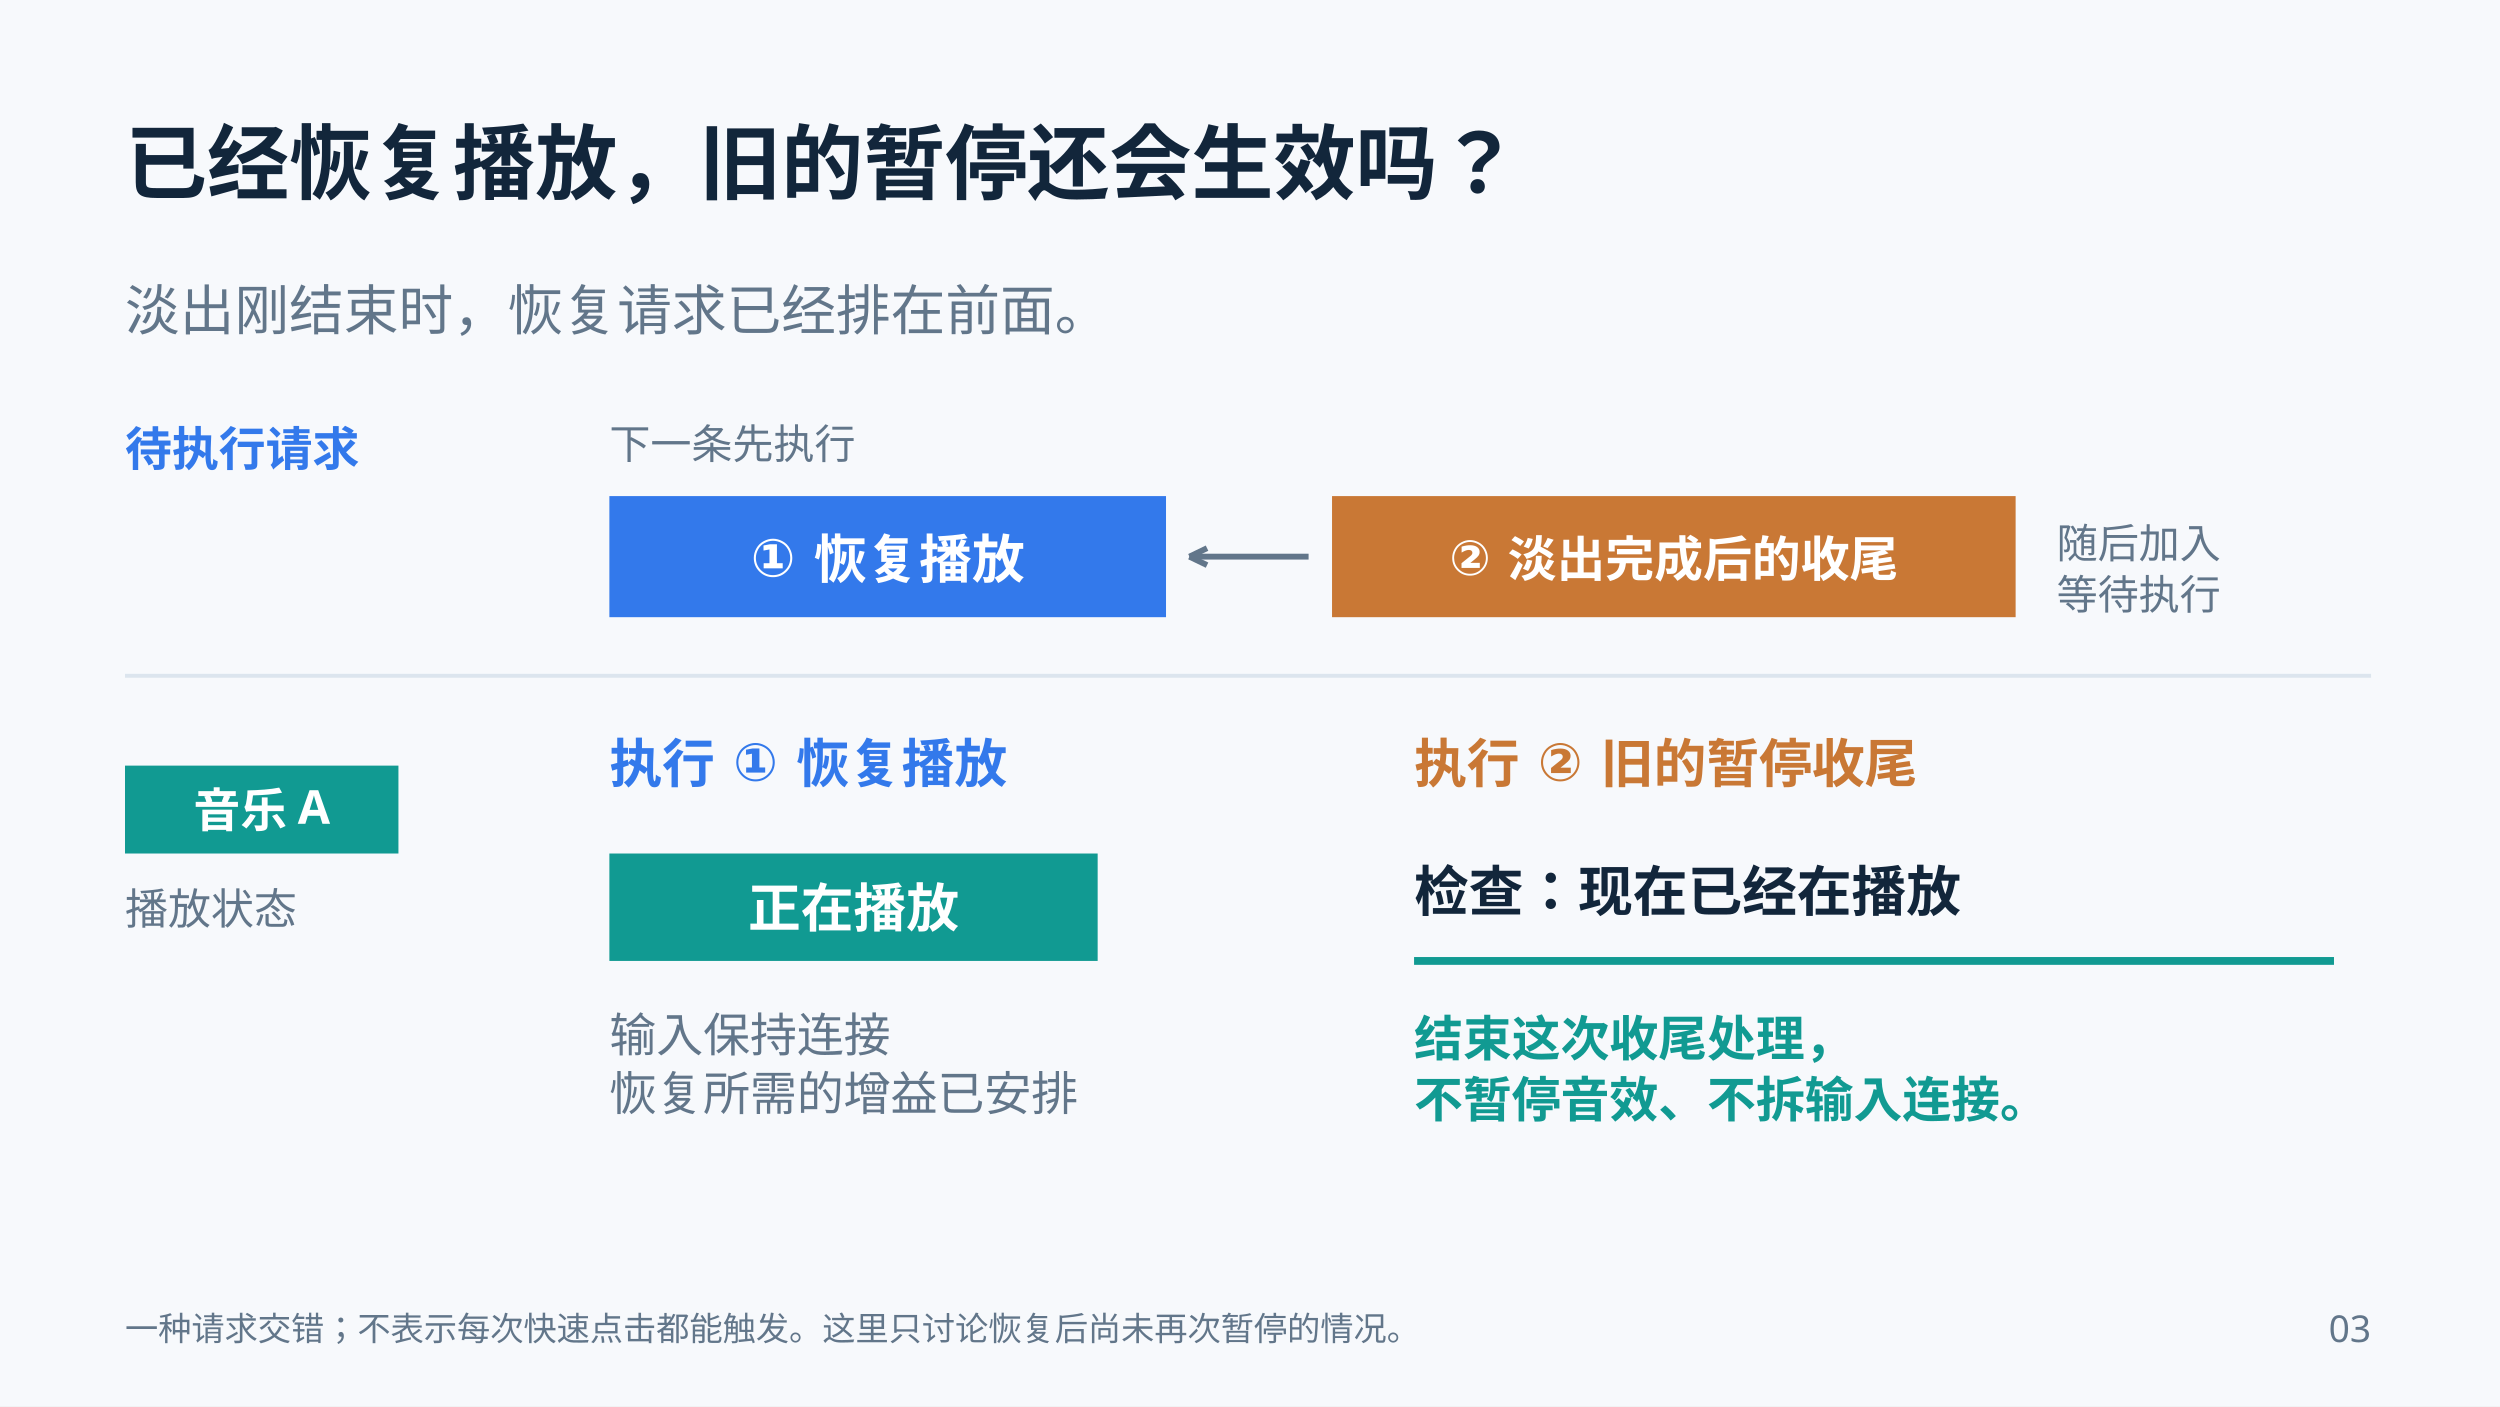
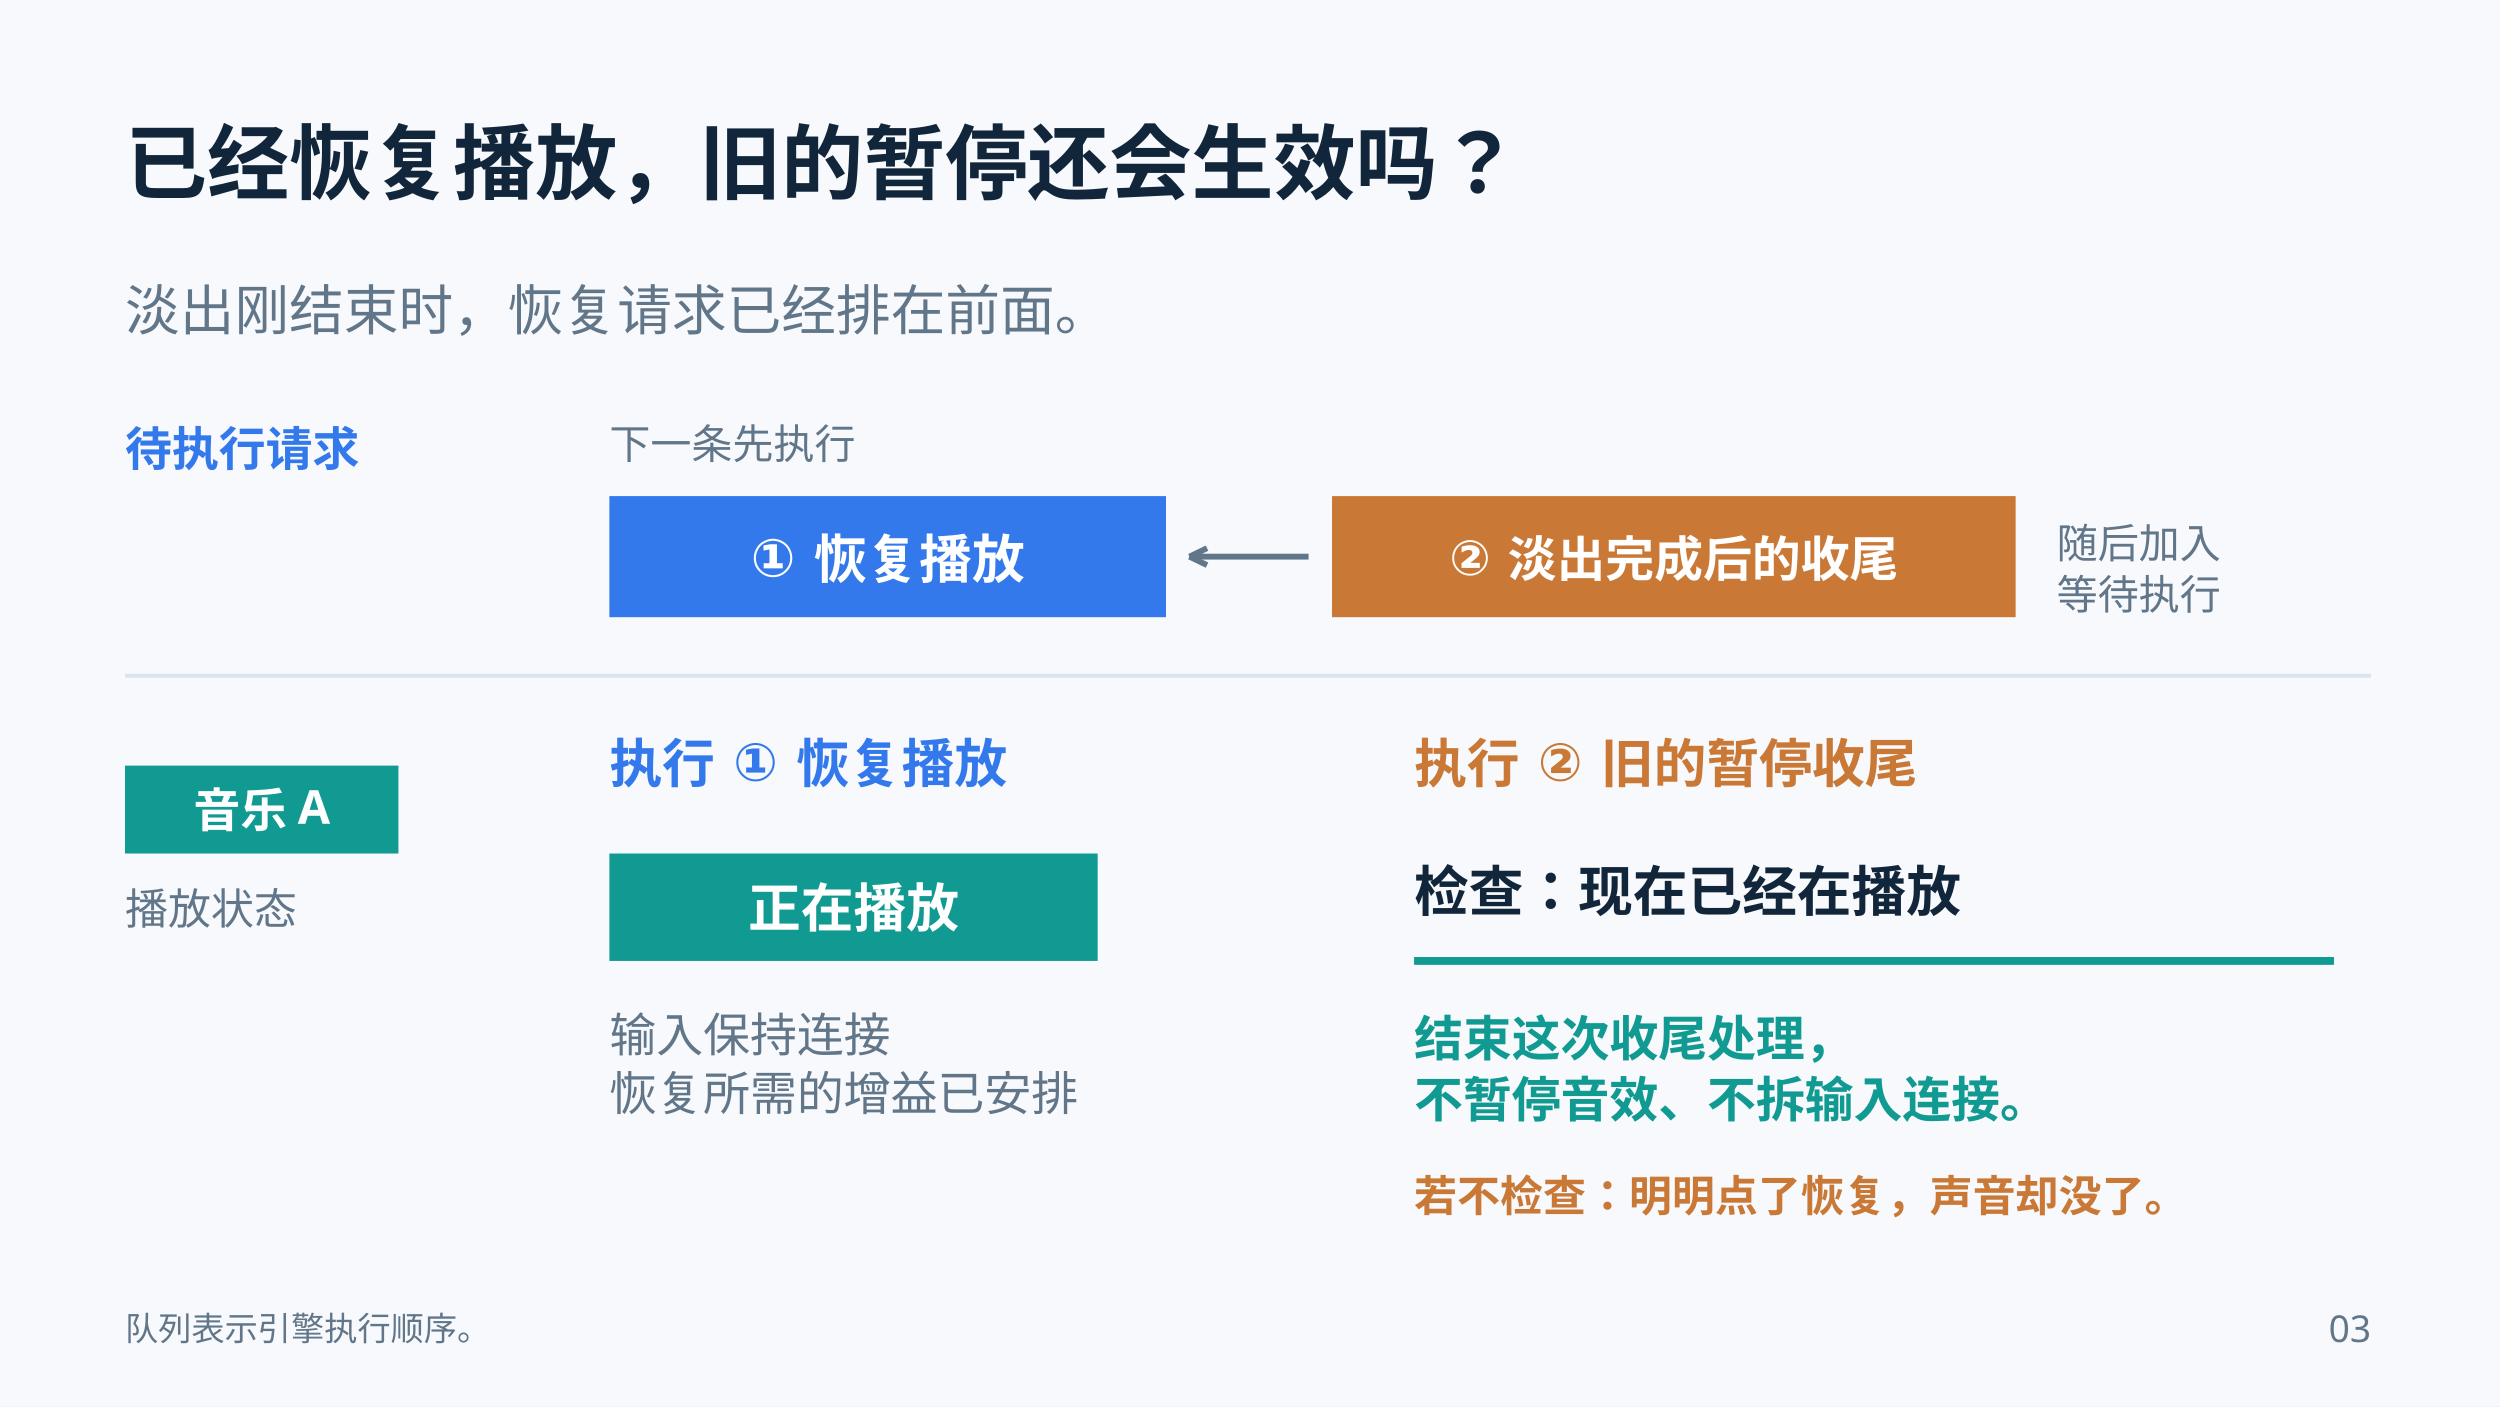
<svg xmlns="http://www.w3.org/2000/svg" width="1280" height="720" viewBox="0 0 1280 720">
  <rect width="1280" height="720" fill="#F7F9FC" />
  <rect x="64" y="48" width="1150" height="70" fill="none" stroke="none" stroke-width="0" />
  <text x="64" y="98.75" fill="#12263B" font-family="Microsoft YaHei, sans-serif" font-size="42" font-weight="700" text-anchor="start">已经恢复播放，旧的暂停还会生效吗？</text>
  <rect x="64" y="139" width="1140" height="39" fill="none" stroke="none" stroke-width="0" />
  <text x="64" y="169" fill="#62768A" font-family="Microsoft YaHei, sans-serif" font-size="28" font-weight="400" text-anchor="start">淡出刚结束时，恢复请求已经排在前面。</text>
  <rect x="64" y="212" width="215" height="35" fill="none" stroke="none" stroke-width="0" />
  <text x="64" y="238.5" fill="#3379EB" font-family="Microsoft YaHei, sans-serif" font-size="24" font-weight="700" text-anchor="start">待执行请求</text>
  <rect x="312" y="211" width="300" height="32" fill="none" stroke="none" stroke-width="0" />
  <text x="312" y="234.875" fill="#62768A" font-family="Microsoft YaHei, sans-serif" font-size="21" font-weight="400" text-anchor="start">下一条先执行</text>
  <rect x="312" y="254" width="285" height="62" fill="#3379EB" stroke="none" stroke-width="0" />
  <rect x="324" y="260" width="261" height="50" fill="none" stroke="none" stroke-width="0" />
  <text x="454.5" y="295.125" fill="#FFFFFF" font-family="Microsoft YaHei, sans-serif" font-size="27" font-weight="700" text-anchor="middle">① 恢复播放</text>
  <rect x="682" y="254" width="350" height="62" fill="#C97835" stroke="none" stroke-width="0" />
  <rect x="694" y="260" width="326" height="50" fill="none" stroke="none" stroke-width="0" />
  <text x="857" y="294.375" fill="#FFFFFF" font-family="Microsoft YaHei, sans-serif" font-size="25" font-weight="700" text-anchor="middle">② 淡出完成后的收尾</text>
  <line x1="670" y1="285" x2="609" y2="285" stroke="#62768A" stroke-width="3" />
  <line x1="618.004" y1="280.65" x2="609" y2="285" stroke="#62768A" stroke-width="3" />
  <line x1="618.004" y1="289.35" x2="609" y2="285" stroke="#62768A" stroke-width="3" />
  <rect x="1053" y="260" width="160" height="62" fill="none" stroke="none" stroke-width="0" />
  <text x="1053" y="285.75" fill="#62768A" font-family="Microsoft YaHei, sans-serif" font-size="21" font-weight="400" text-anchor="start">随后加入</text>
  <text x="1053" y="312" fill="#62768A" font-family="Microsoft YaHei, sans-serif" font-size="21" font-weight="400" text-anchor="start">等待执行</text>
  <line x1="64" y1="346" x2="1214" y2="346" stroke="#DCE5EE" stroke-width="2" />
  <rect x="64" y="392" width="140" height="45" fill="#119A92" stroke="none" stroke-width="0" />
  <rect x="76" y="398" width="116" height="33" fill="none" stroke="none" stroke-width="0" />
  <text x="134" y="423.5" fill="#FFFFFF" font-family="Microsoft YaHei, sans-serif" font-size="24" font-weight="700" text-anchor="middle">音乐 A</text>
  <rect x="64" y="449" width="160" height="32" fill="none" stroke="none" stroke-width="0" />
  <text x="64" y="473.25" fill="#62768A" font-family="Microsoft YaHei, sans-serif" font-size="22" font-weight="400" text-anchor="start">播放状态</text>
  <rect x="312" y="372" width="360" height="37" fill="none" stroke="none" stroke-width="0" />
  <text x="312" y="400.625" fill="#3379EB" font-family="Microsoft YaHei, sans-serif" font-size="27" font-weight="700" text-anchor="start">执行 ① 恢复播放</text>
  <rect x="312" y="437" width="250" height="55" fill="#119A92" stroke="none" stroke-width="0" />
  <rect x="324" y="443" width="226" height="43" fill="none" stroke="none" stroke-width="0" />
  <text x="437" y="474.625" fill="#FFFFFF" font-family="Microsoft YaHei, sans-serif" font-size="27" font-weight="700" text-anchor="middle">正在播放</text>
  <rect x="312" y="512" width="345" height="65" fill="none" stroke="none" stroke-width="0" />
  <text x="312" y="538.5" fill="#62768A" font-family="Microsoft YaHei, sans-serif" font-size="24" font-weight="400" text-anchor="start">输入保持连接</text>
  <text x="312" y="568.5" fill="#62768A" font-family="Microsoft YaHei, sans-serif" font-size="24" font-weight="400" text-anchor="start">恢复所需的增益已安排</text>
  <rect x="724" y="372" width="470" height="37" fill="none" stroke="none" stroke-width="0" />
  <text x="724" y="400.625" fill="#C97835" font-family="Microsoft YaHei, sans-serif" font-size="27" font-weight="700" text-anchor="start">执行 ② 旧的暂停收尾</text>
  <rect x="724" y="435" width="470" height="42" fill="none" stroke="none" stroke-width="0" />
  <text x="724" y="466.5" fill="#12263B" font-family="Microsoft YaHei, sans-serif" font-size="28" font-weight="700" text-anchor="start">检查：现在已经在播放</text>
  <line x1="724" y1="492" x2="1195" y2="492" stroke="#119A92" stroke-width="4" />
  <rect x="724" y="514" width="470" height="66" fill="none" stroke="none" stroke-width="0" />
  <text x="724" y="540.75" fill="#119A92" font-family="Microsoft YaHei, sans-serif" font-size="25" font-weight="700" text-anchor="start">结束这次收尾处理，</text>
  <text x="724" y="572" fill="#119A92" font-family="Microsoft YaHei, sans-serif" font-size="25" font-weight="700" text-anchor="start">不暂停音效、不拆输入连接。</text>
+   <rect x="724" y="592" width="470" height="40" fill="none" stroke="none" stroke-width="0" />
+   <text x="724" y="620.25" fill="#C97835" font-family="Microsoft YaHei, sans-serif" font-size="22" font-weight="700" text-anchor="start">若不检查：明明点了恢复，声音却没了。</text>
  <rect x="64" y="665" width="1070" height="30" fill="none" stroke="none" stroke-width="0" />
-   <text x="64" y="686.375" fill="#62768A" font-family="Microsoft YaHei, sans-serif" font-size="17" font-weight="400" text-anchor="start">一种请求交错；不表示每次快速点击都能触发。这里只讨论恢复后尚未再次暂停的情况。</text>
+   <text x="64" y="686.375" fill="#62768A" font-family="Microsoft YaHei, sans-serif" font-size="17" font-weight="400" text-anchor="start">队列表示引擎执行顺序。</text>
  <rect x="1157" y="665" width="57" height="30" fill="none" stroke="none" stroke-width="0" />
  <text x="1214" y="687.125" fill="#62768A" font-family="Microsoft YaHei, sans-serif" font-size="19" font-weight="400" text-anchor="end">03</text>
</svg>
